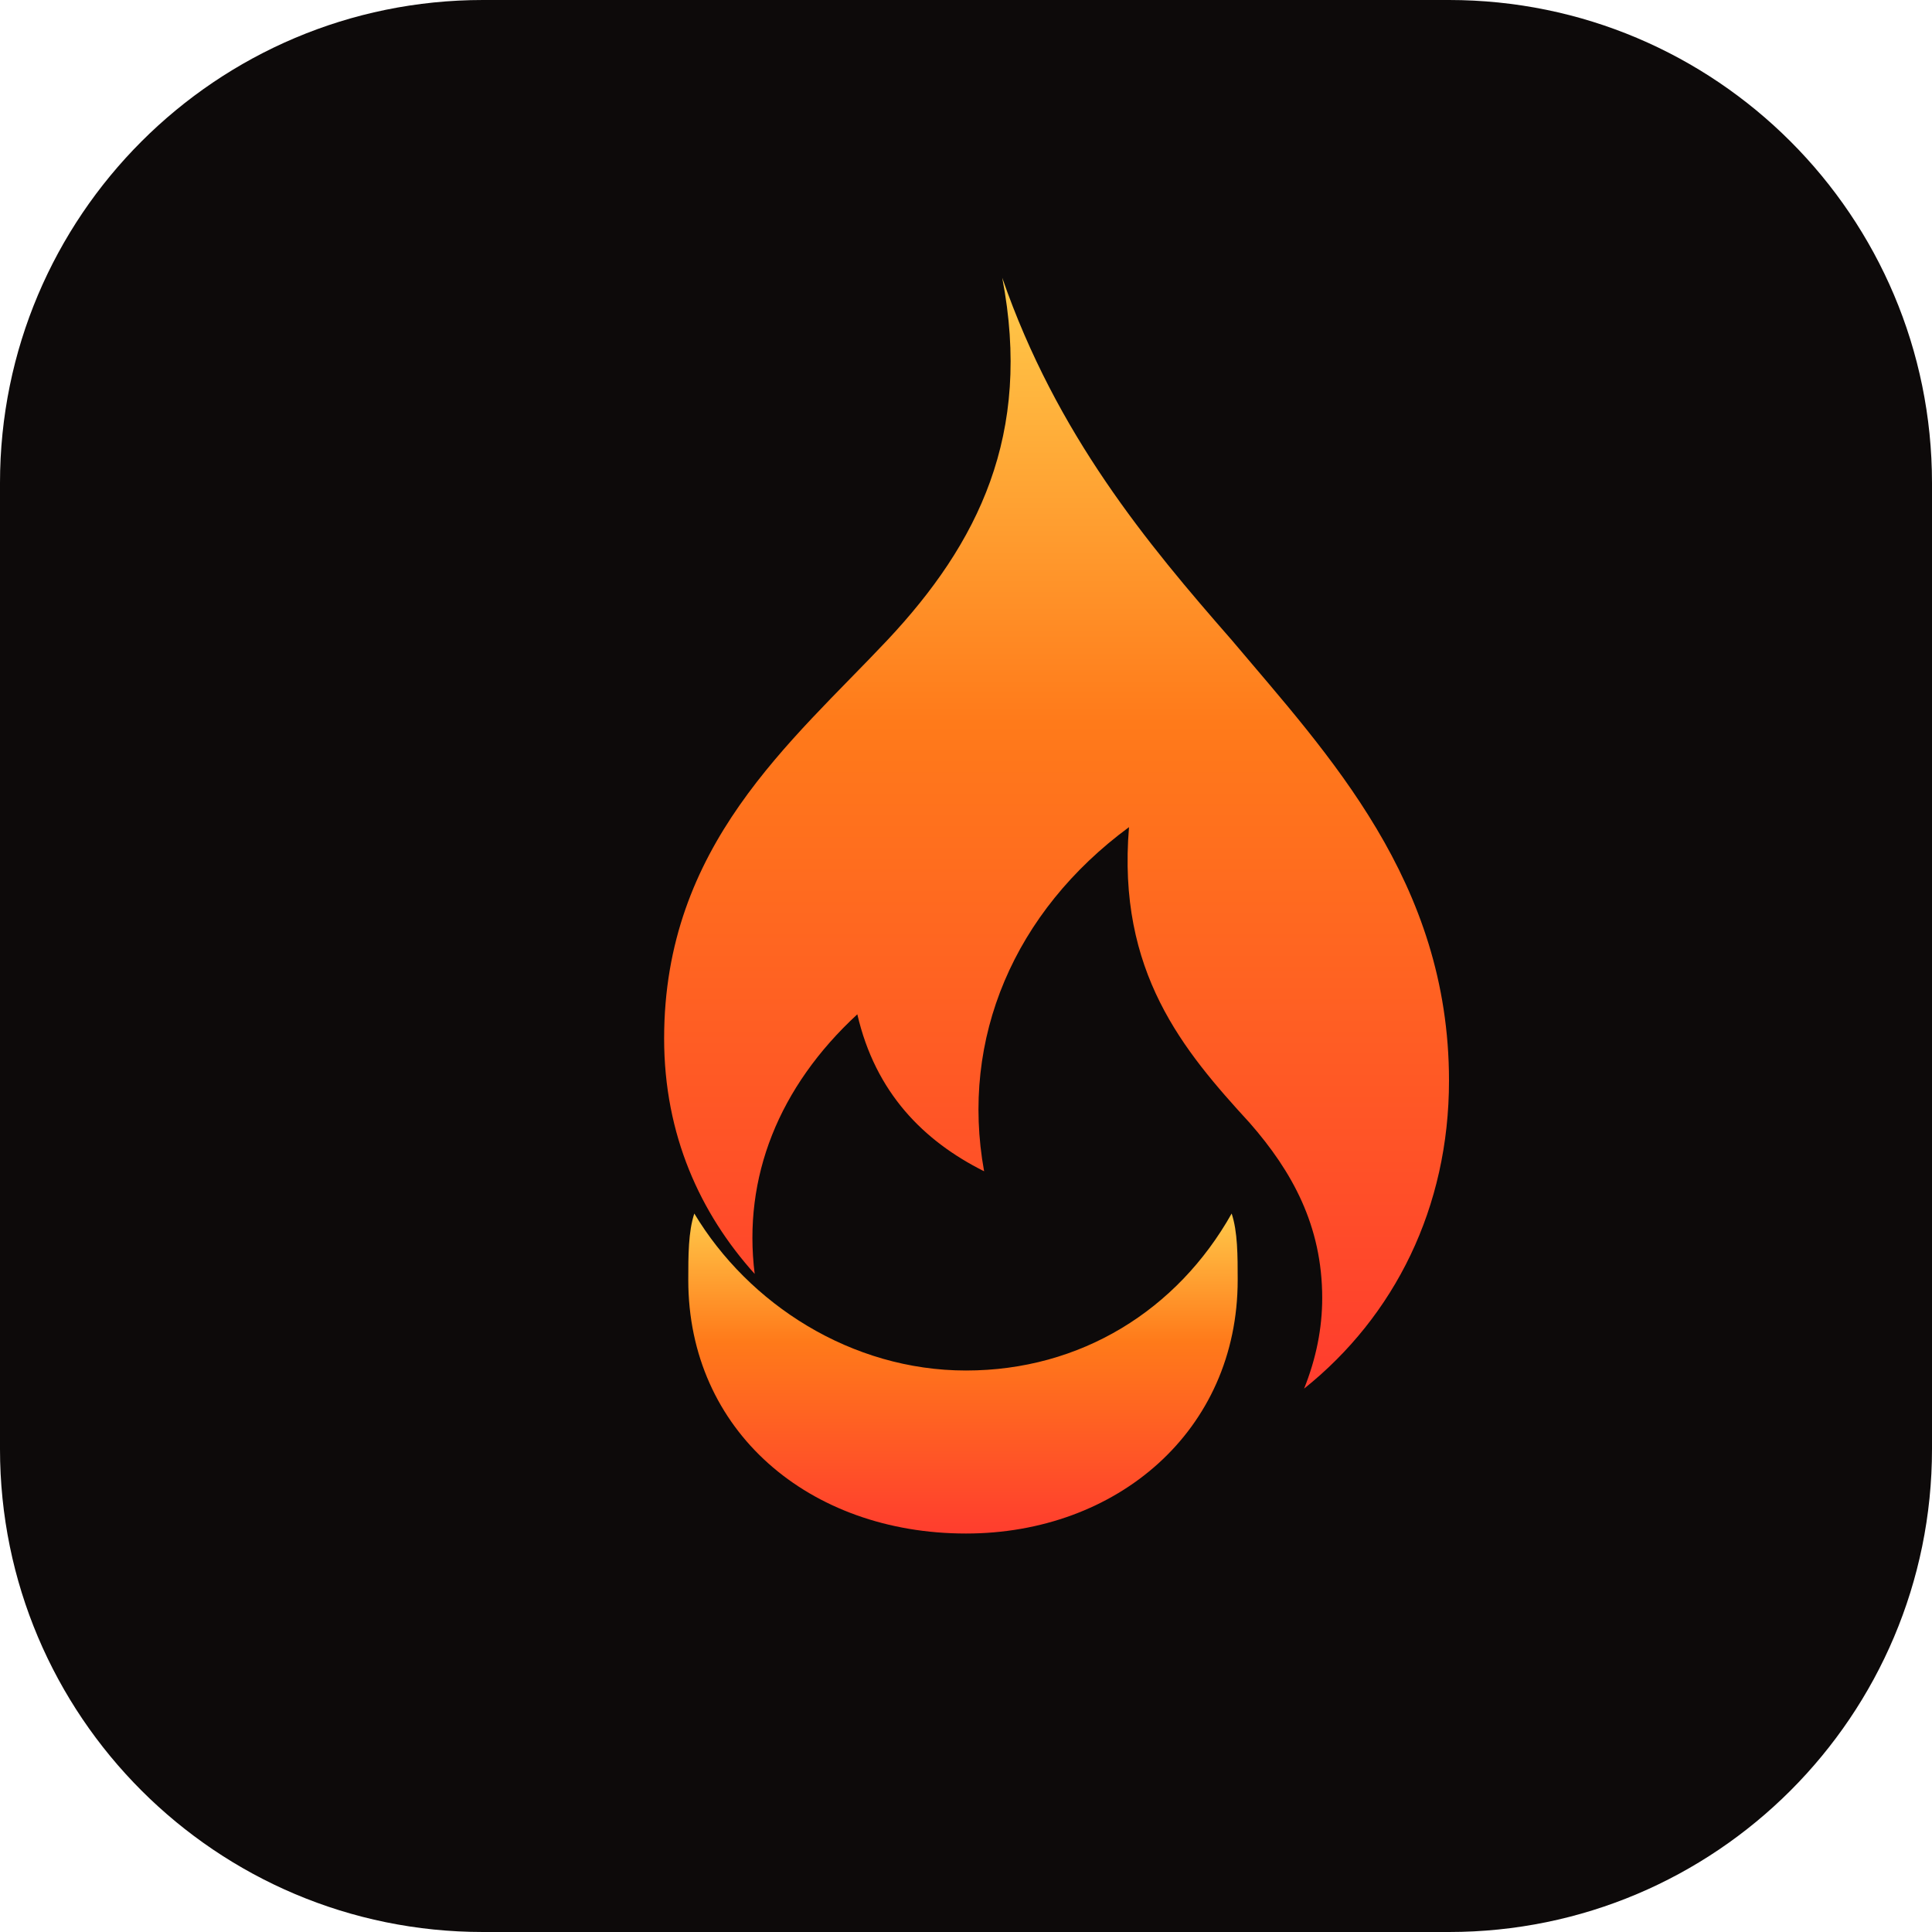
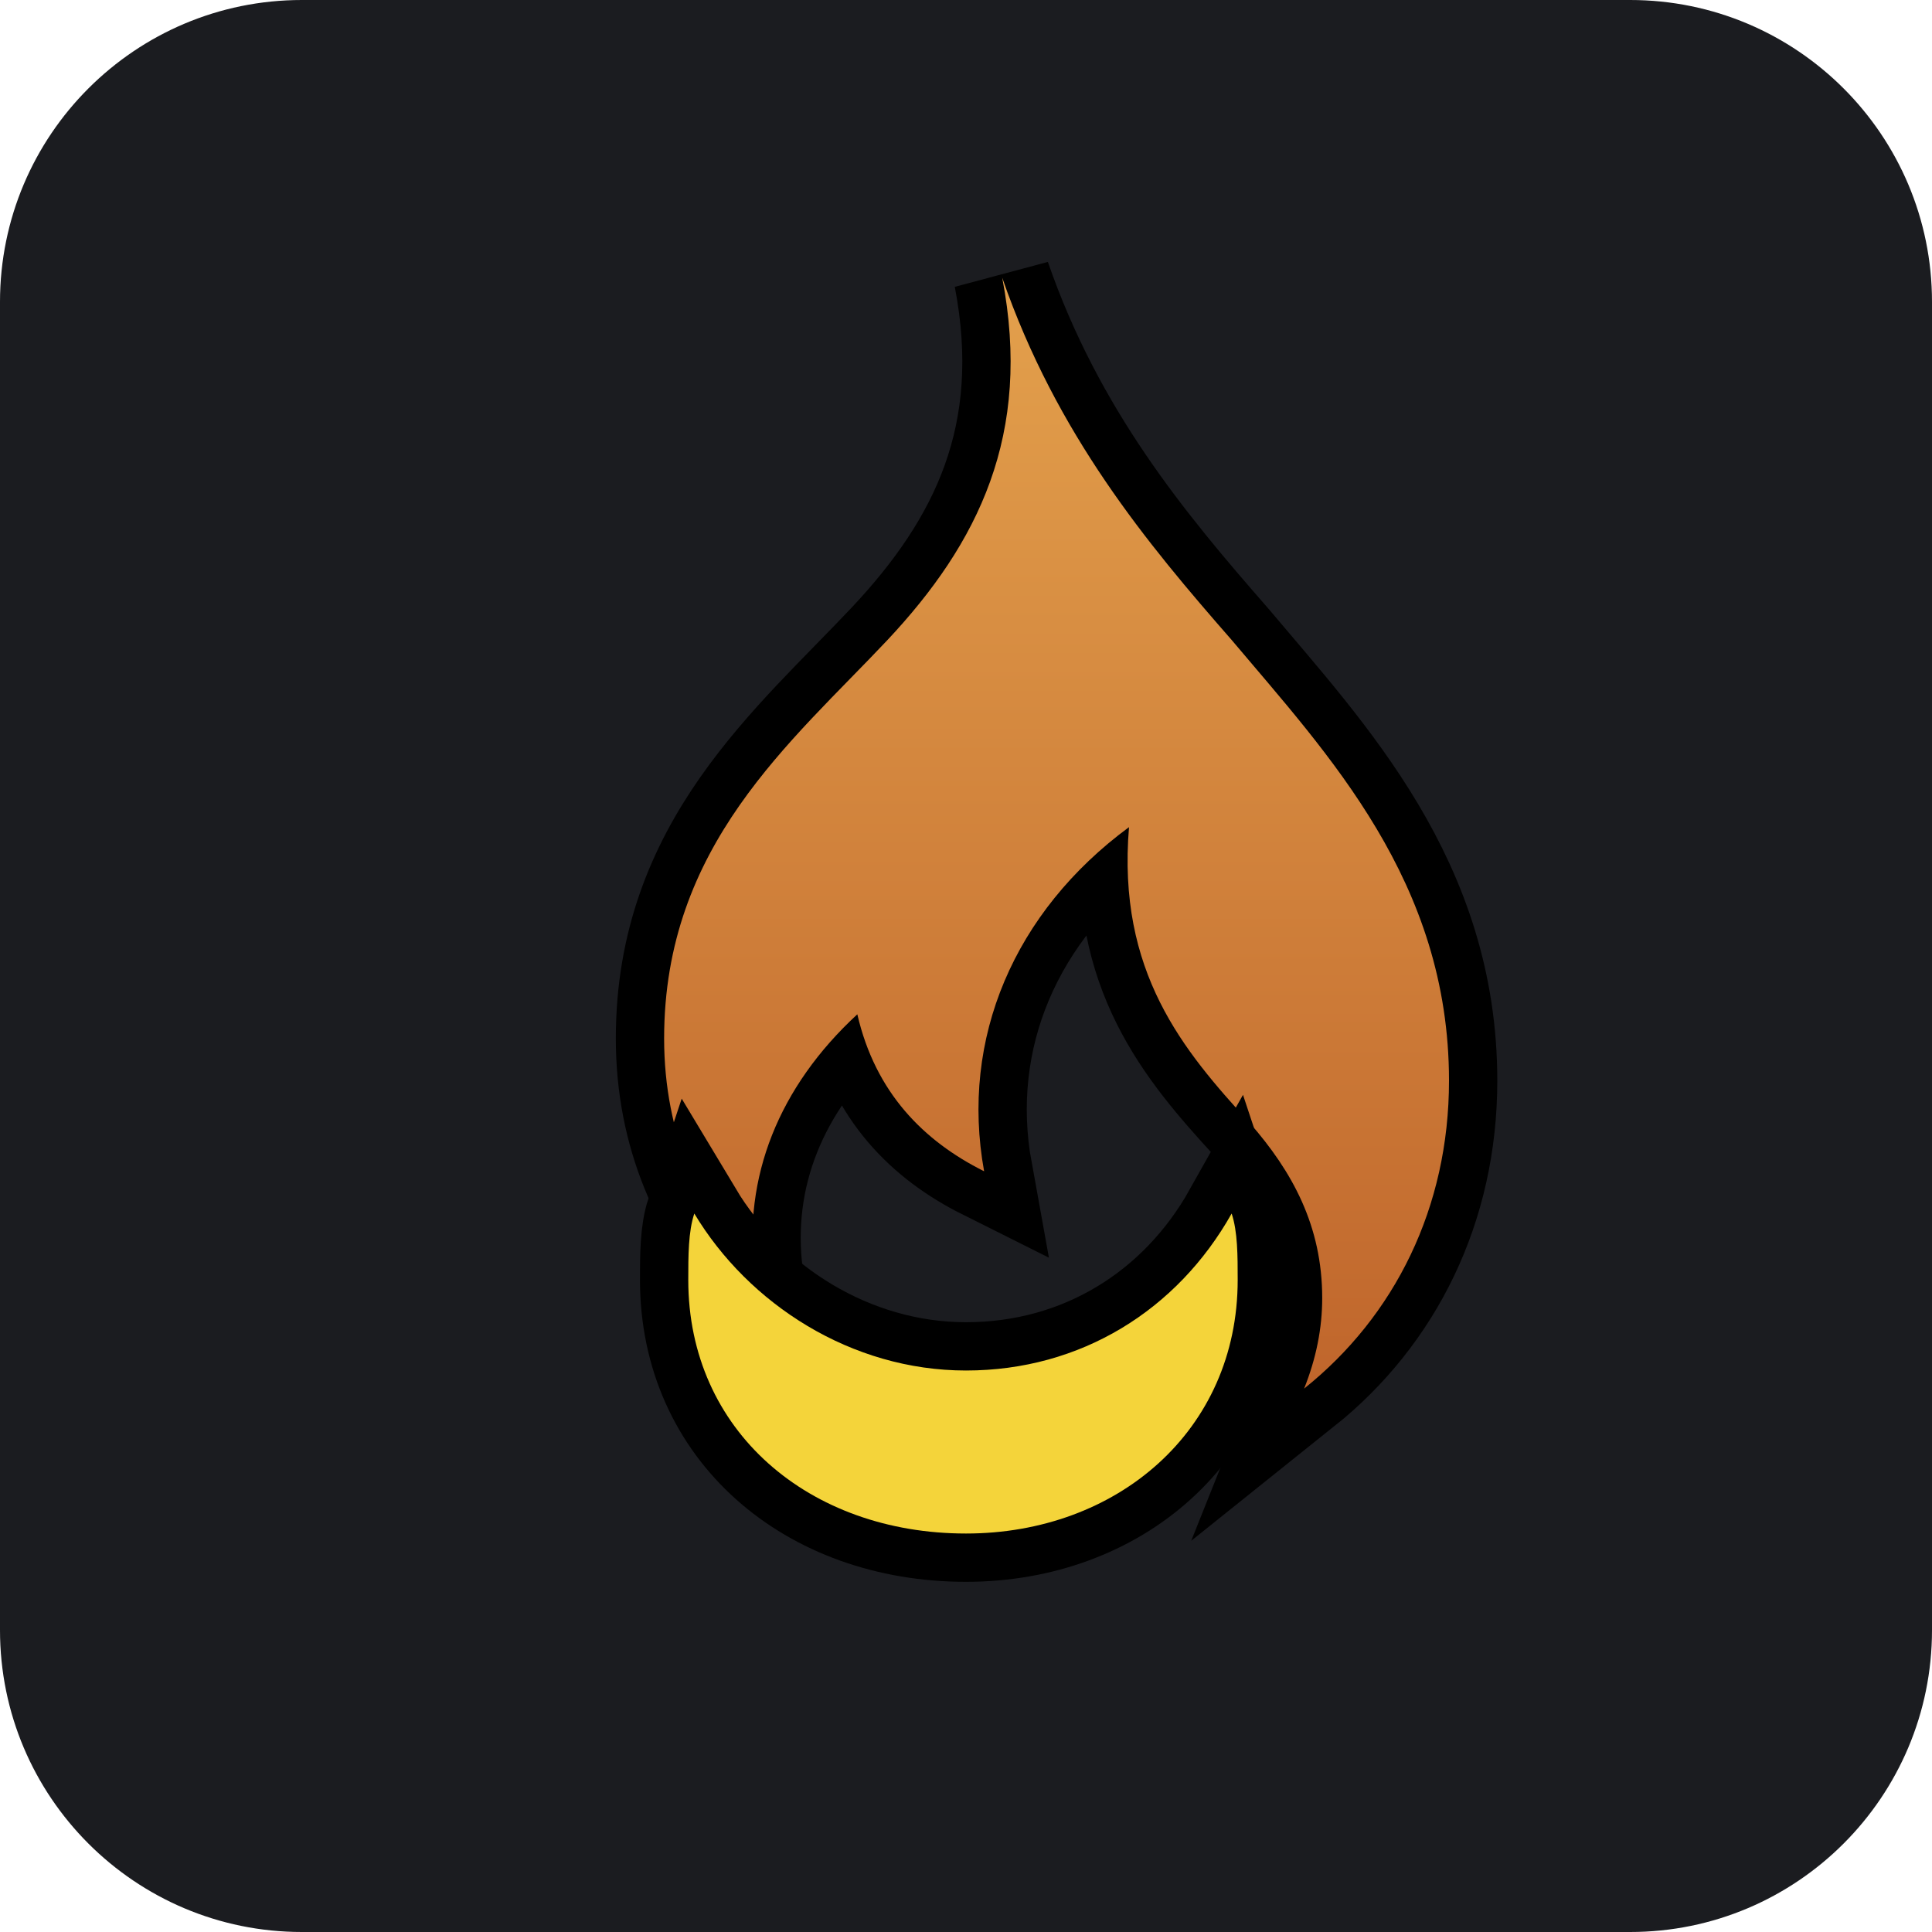
<svg xmlns="http://www.w3.org/2000/svg" viewBox="0 0 32 32">
  <defs>
-     <linearGradient id="g" x1="0" y1="1" x2="0" y2="0">
-       <stop offset="0" stop-color="#ff3d2e" />
-       <stop offset=".6" stop-color="#ff7a1a" />
-       <stop offset="1" stop-color="#ffc94a" />
+     <linearGradient id="g" x1="0" y1="0" x2="0" y2="1">
+       <stop offset="0" stop-color="#e3a04c" />
+       <stop offset="1" stop-color="#c0662c" />
    </linearGradient>
  </defs>
-   <rect width="32" height="32" rx="8" fill="#0d0a0a" />
-   <g transform="translate(4 3) scale(1)">
+   <rect width="32" height="32" rx="5" fill="#1b1c20" />
+   <g transform="translate(4 3)" stroke="#000" stroke-width="1.6" paint-order="stroke">
    <path fill="url(#g)" d="M12.6 1.6c.5 2.6-.4 4.4-1.9 6-1.6 1.7-3.7 3.4-3.7 6.6 0 1.6.6 2.9 1.5 3.9-.2-1.6.4-3.1 1.7-4.3.3 1.3 1.1 2.1 2.1 2.6-.4-2.2.5-4.3 2.4-5.7-.2 2.4.9 3.7 2 4.9.7.8 1.2 1.7 1.2 2.9 0 .5-.1 1-.3 1.5 1.5-1.2 2.4-3 2.4-5.1 0-3.3-2-5.4-3.6-7.3-1.4-1.6-2.9-3.4-3.8-6z" />
-     <path fill="url(#g)" d="M12 22.4c-2.6 0-4.6-1.7-4.6-4.2 0-.4 0-.8.1-1.1.9 1.5 2.6 2.6 4.5 2.6 1.9 0 3.5-1 4.4-2.6.1.3.1.7.1 1.1 0 2.5-2 4.2-4.5 4.2z" />
+     <path fill="#f4d43a" d="M12 22.4c-2.6 0-4.6-1.7-4.6-4.2 0-.4 0-.8.1-1.1.9 1.5 2.6 2.6 4.5 2.6 1.9 0 3.5-1 4.4-2.6.1.3.1.7.1 1.1 0 2.5-2 4.2-4.5 4.2z" />
  </g>
</svg>
